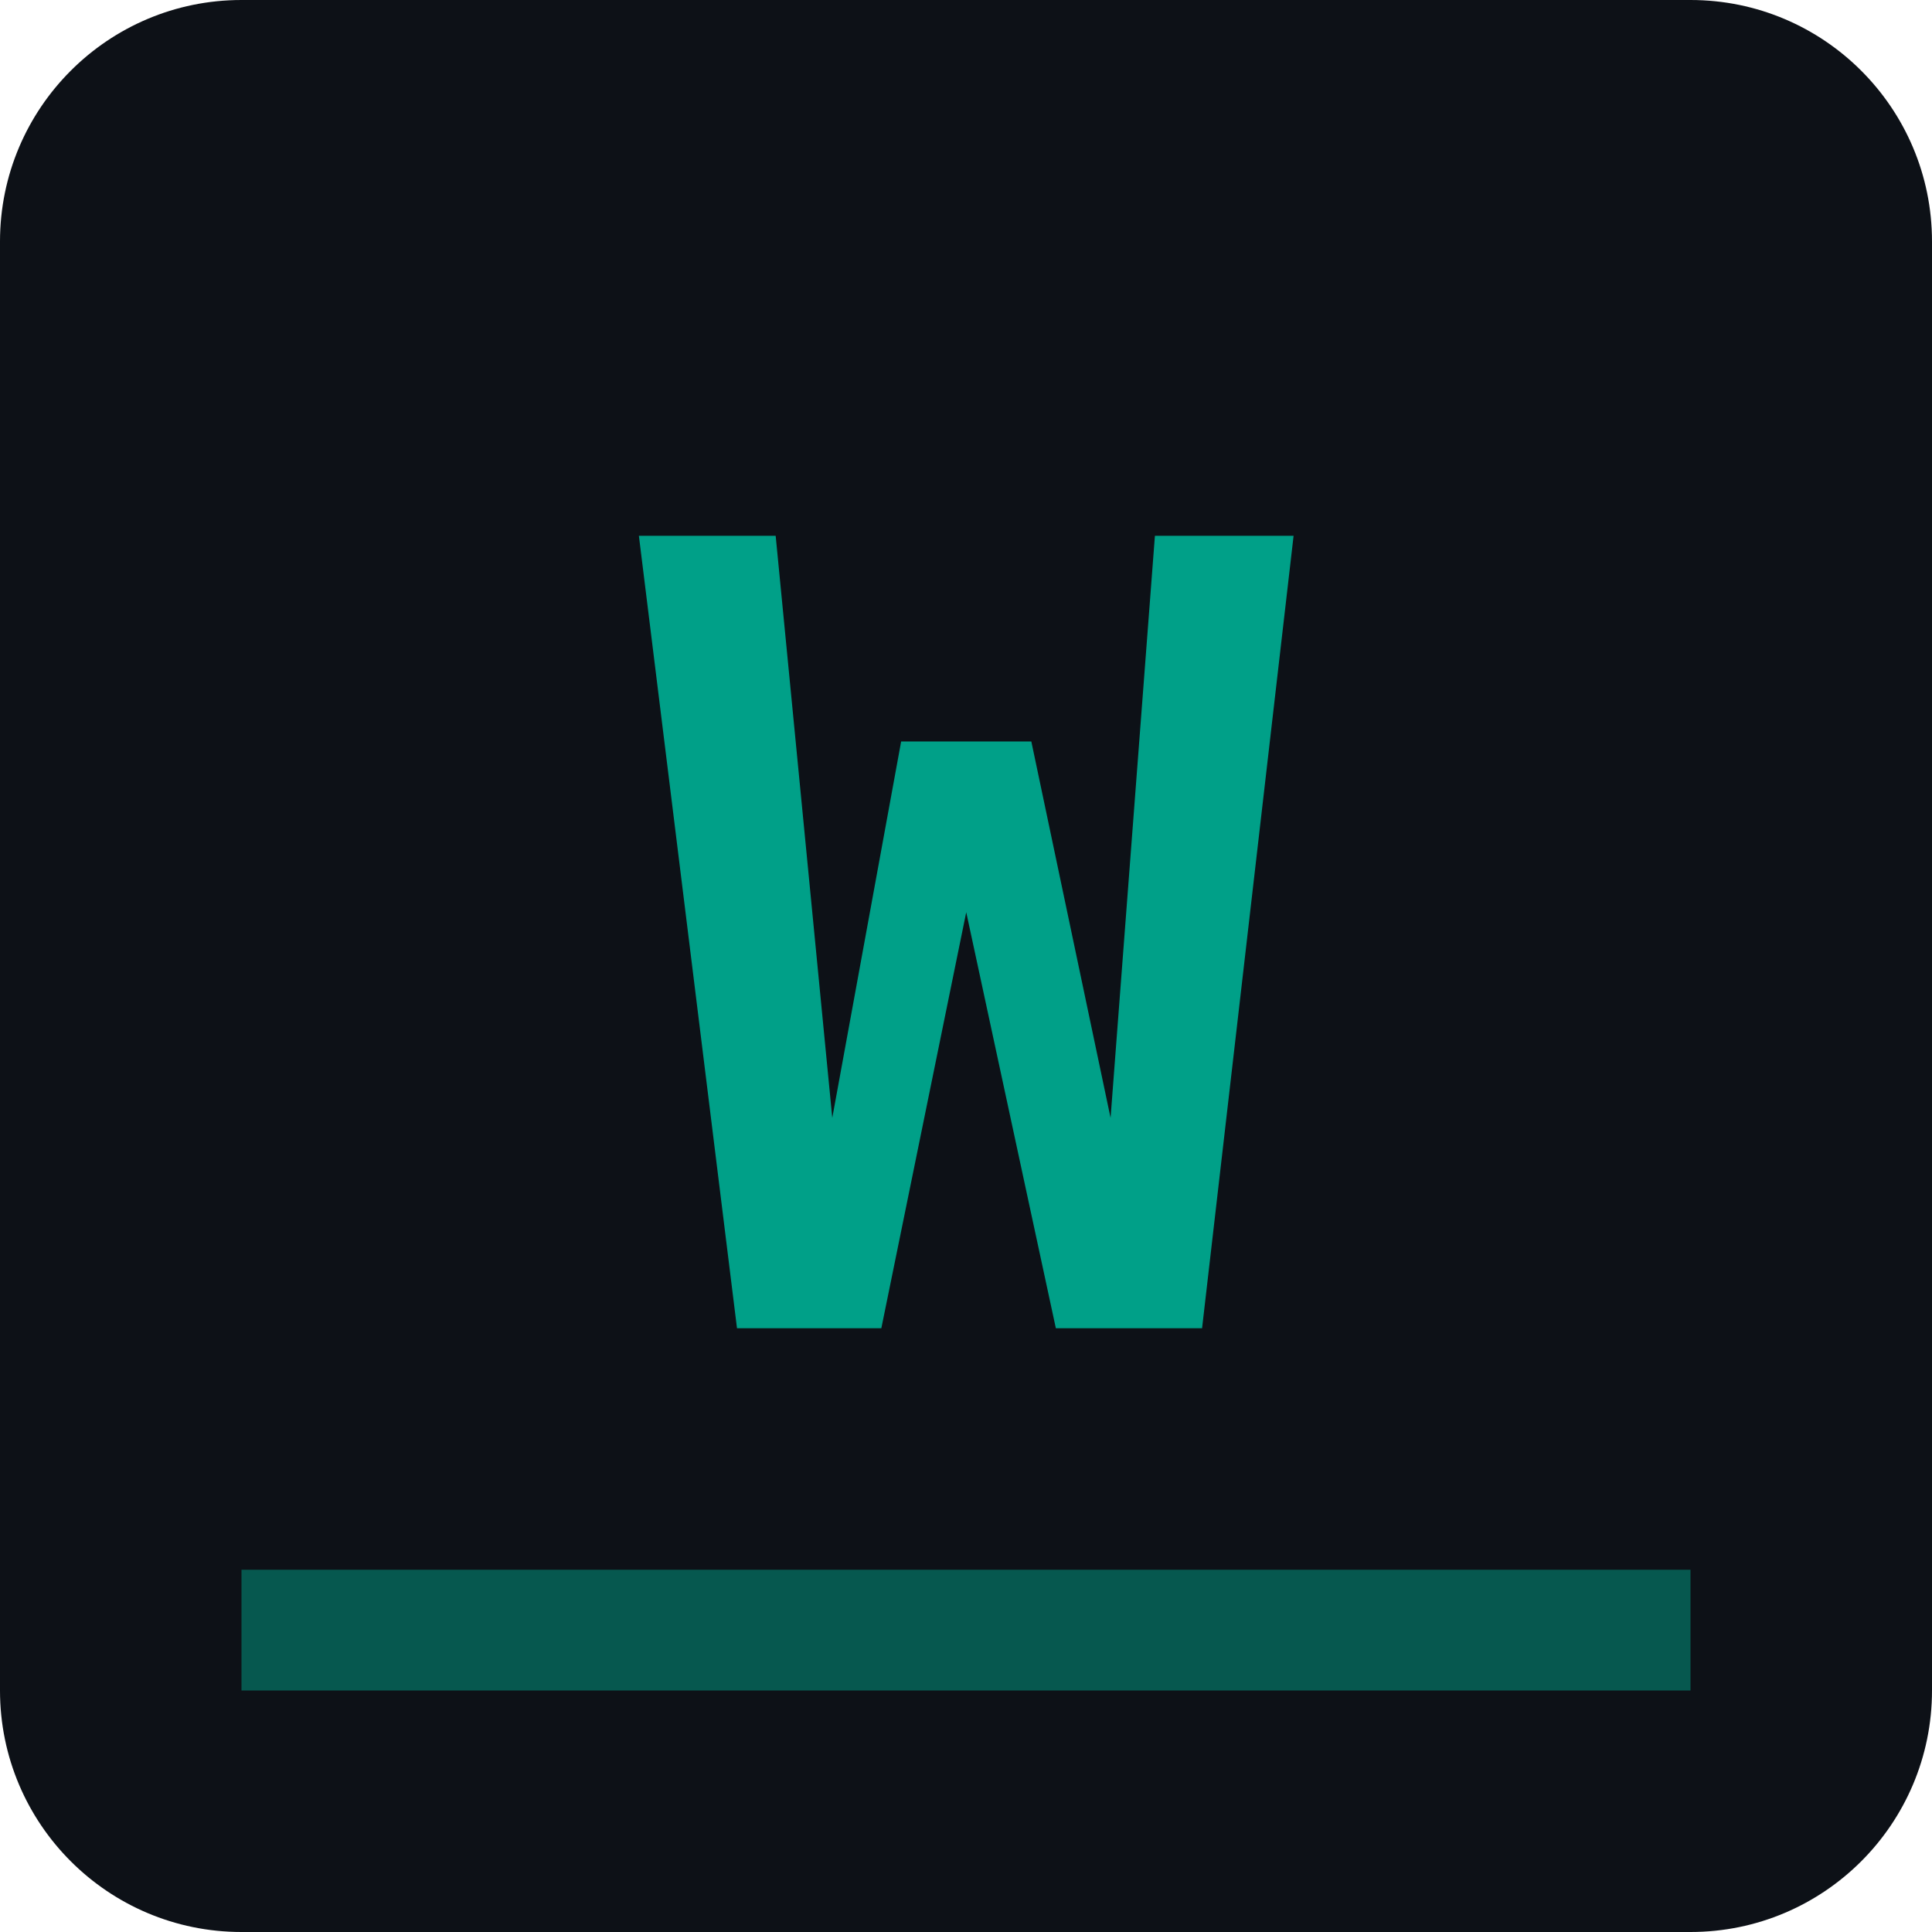
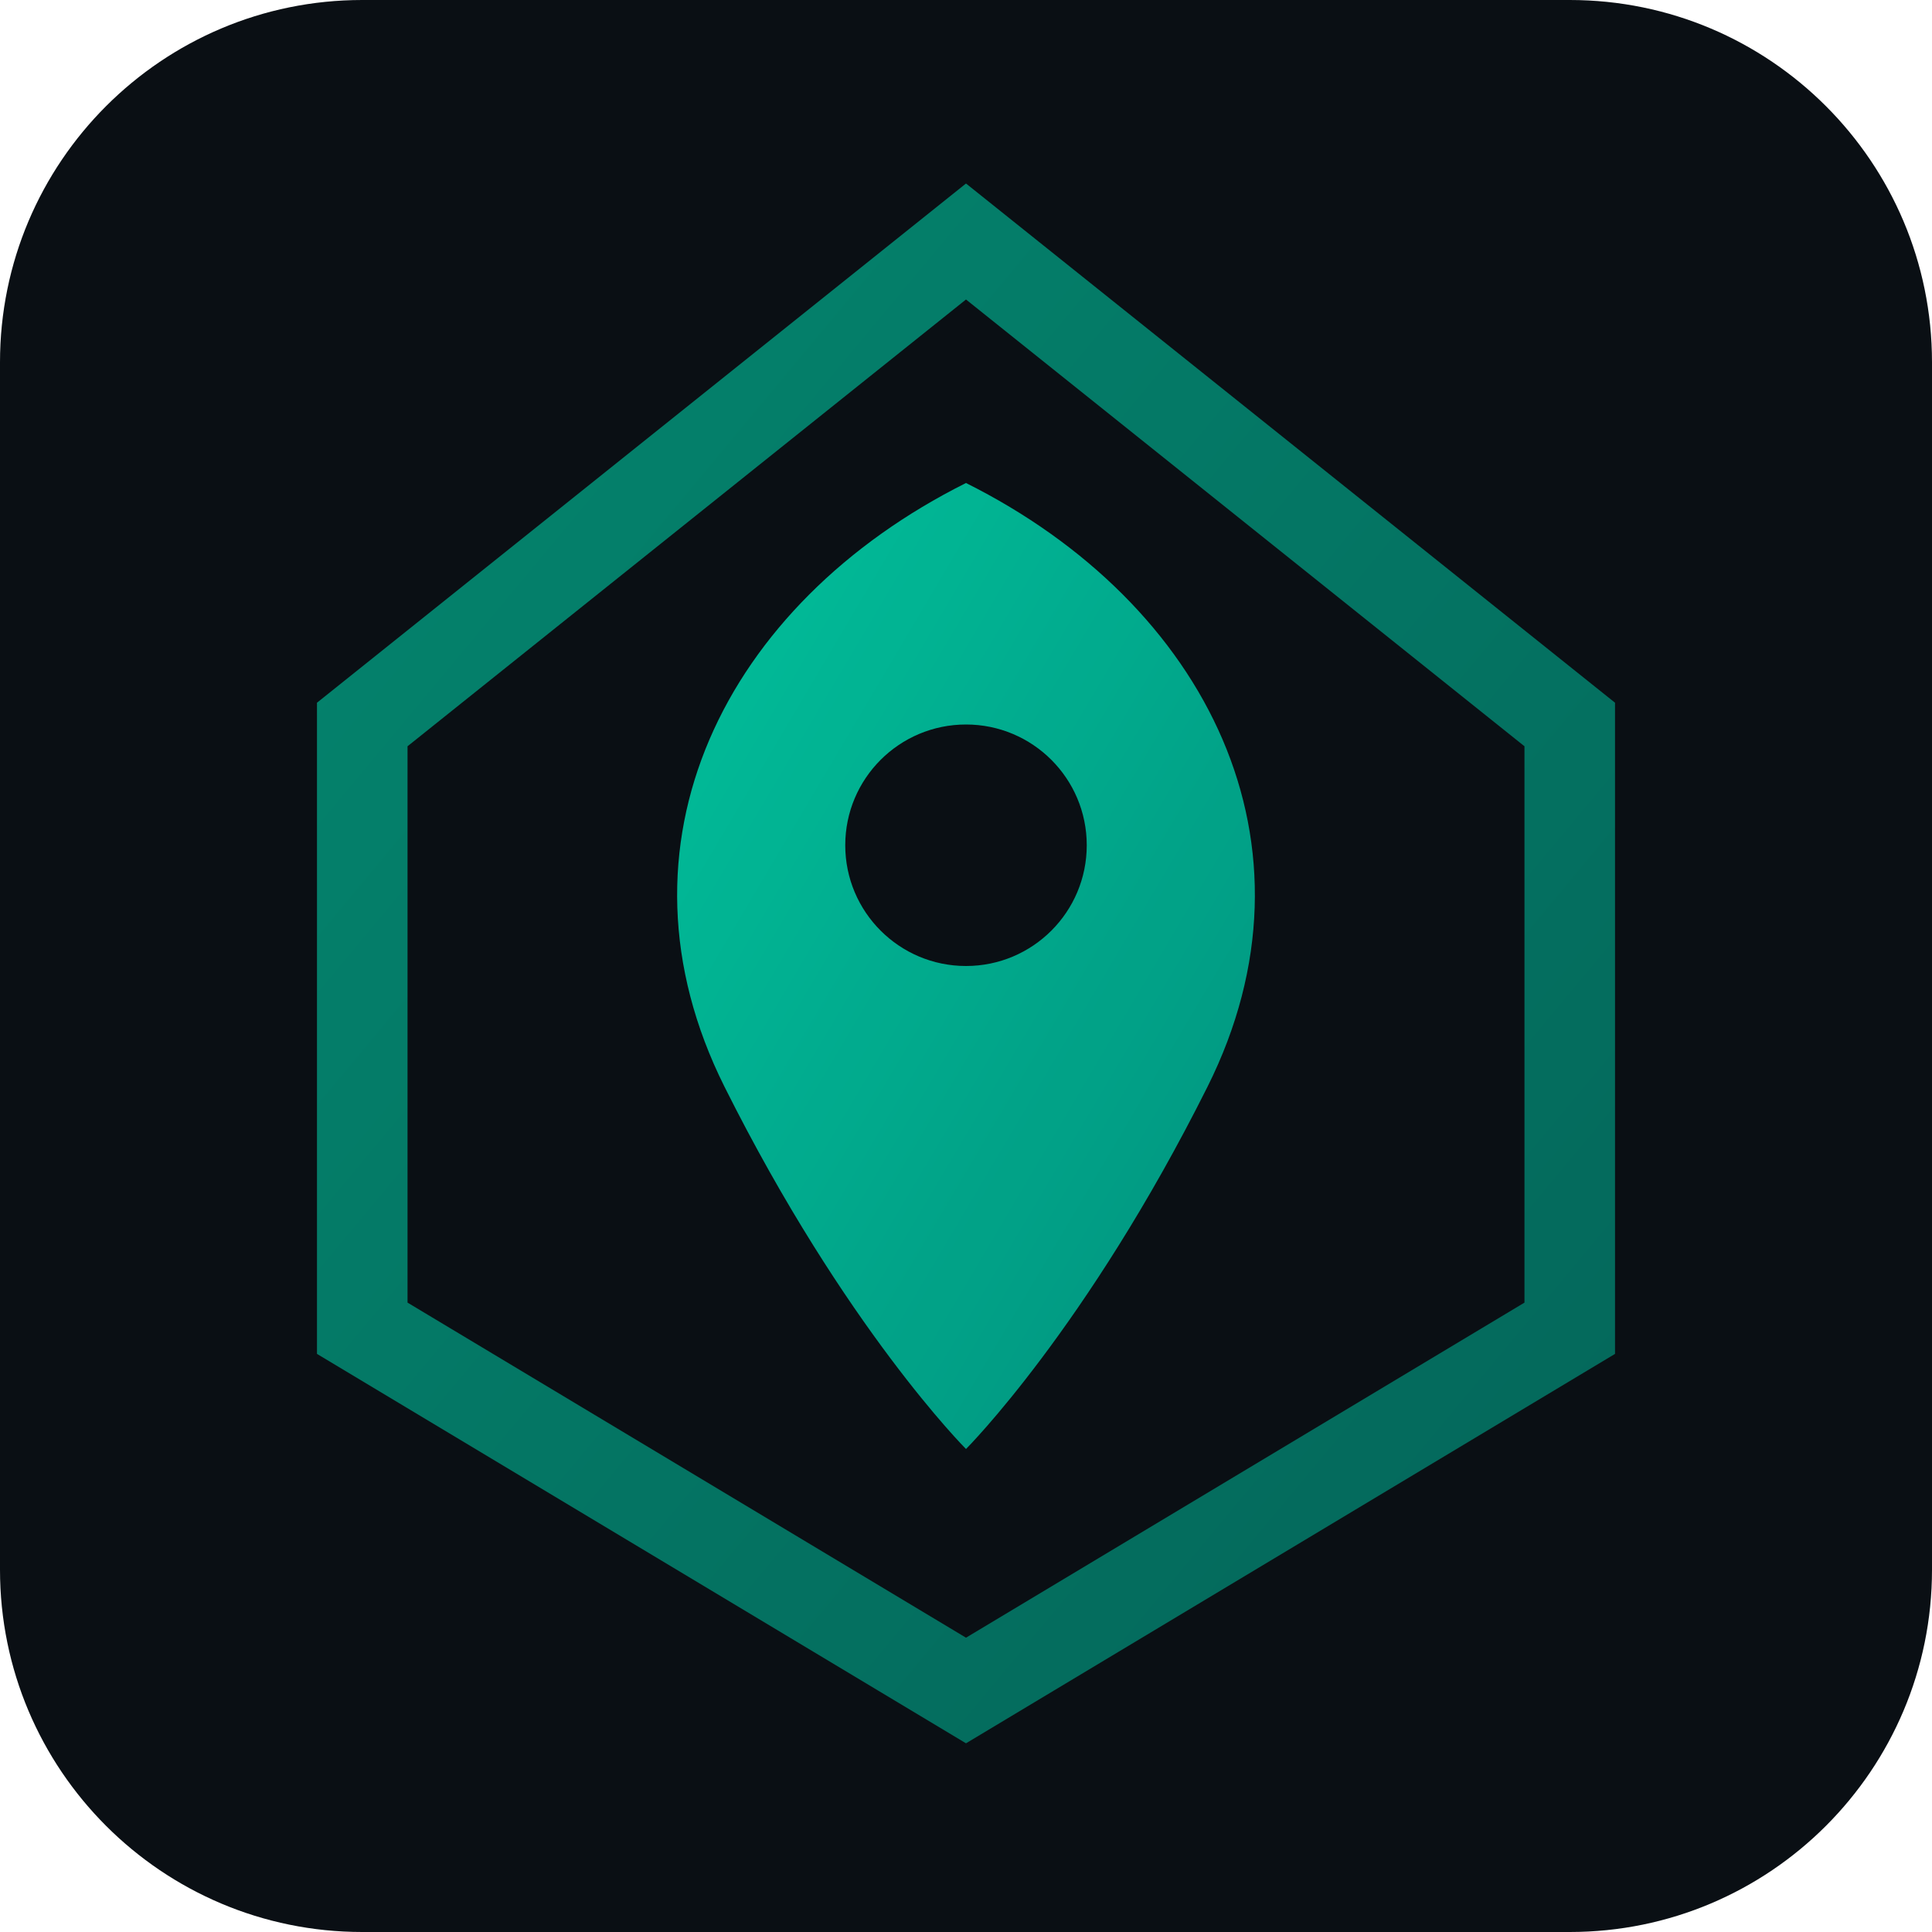
<svg xmlns="http://www.w3.org/2000/svg" viewBox="0 0 32 32">
-   <rect width="32" height="32" rx="4" fill="#0d1117" />
-   <text x="16" y="22" font-family="monospace" font-size="18" font-weight="bold" fill="#00a088" text-anchor="middle">W</text>
-   <rect x="4" y="26" width="24" height="2" fill="#00a088" opacity="0.5" />
+   <defs>
+     <linearGradient id="glow" x1="0%" y1="0%" x2="100%" y2="100%">
+       <stop offset="0%" style="stop-color:#00d4aa;stop-opacity:1" />
+       <stop offset="100%" style="stop-color:#00a088;stop-opacity:1" />
+     </linearGradient>
+   </defs>
+   <rect width="32" height="32" rx="6" fill="#0a0f14" />
+   <path d="M16 4 L26 12 L26 22 L16 28 L6 22 L6 12 Z" fill="none" stroke="url(#glow)" stroke-width="1.5" opacity="0.6" />
+   <path d="M16 8 C12 10, 10 14, 12 18 C14 22, 16 24, 16 24 C16 24, 18 22, 20 18 C22 14, 20 10, 16 8" fill="url(#glow)" opacity="0.9" />
+   <circle cx="16" cy="14" r="2" fill="#0a0f14" />
</svg>
